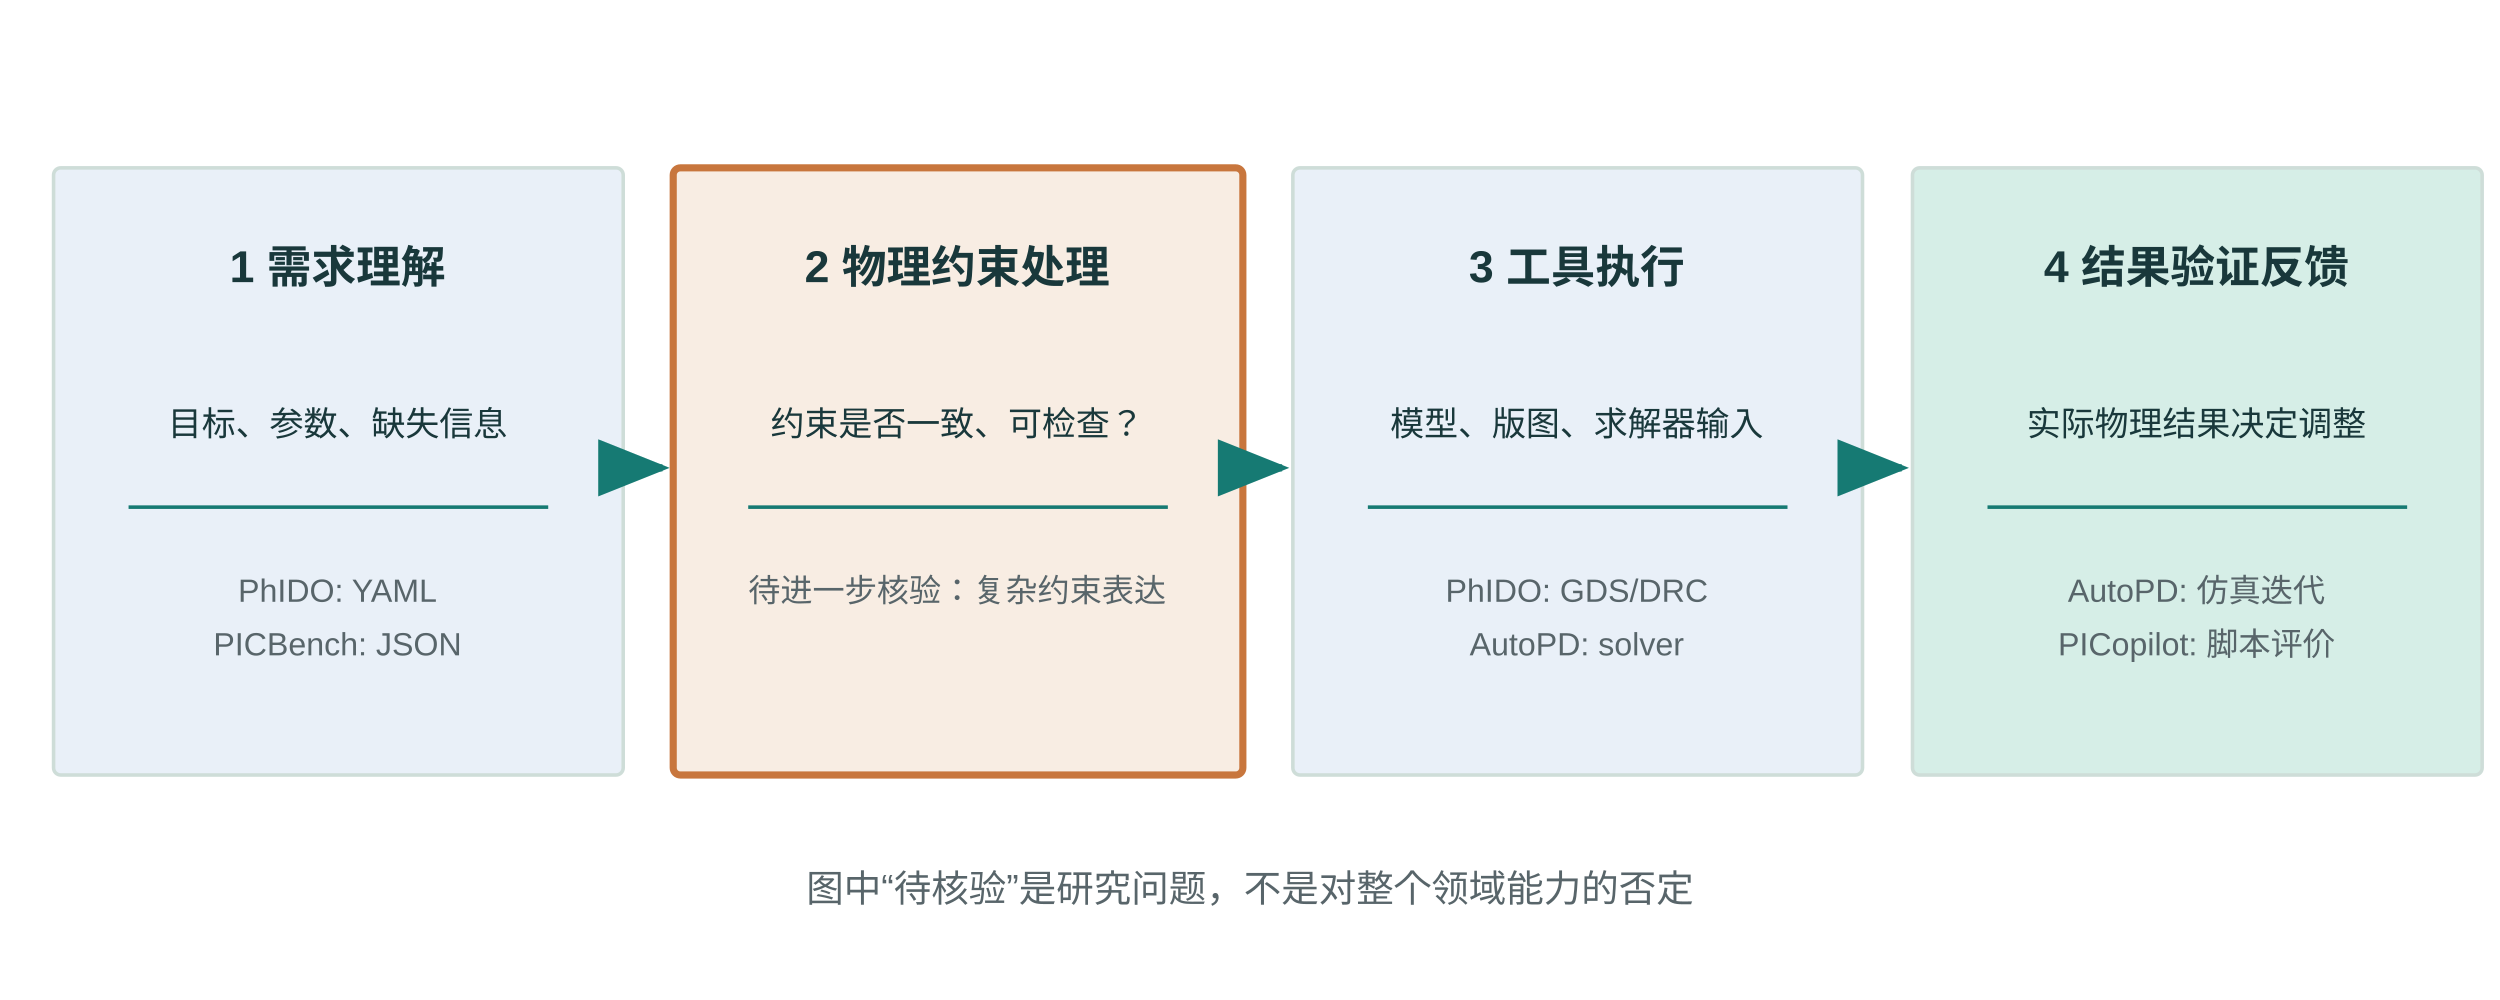
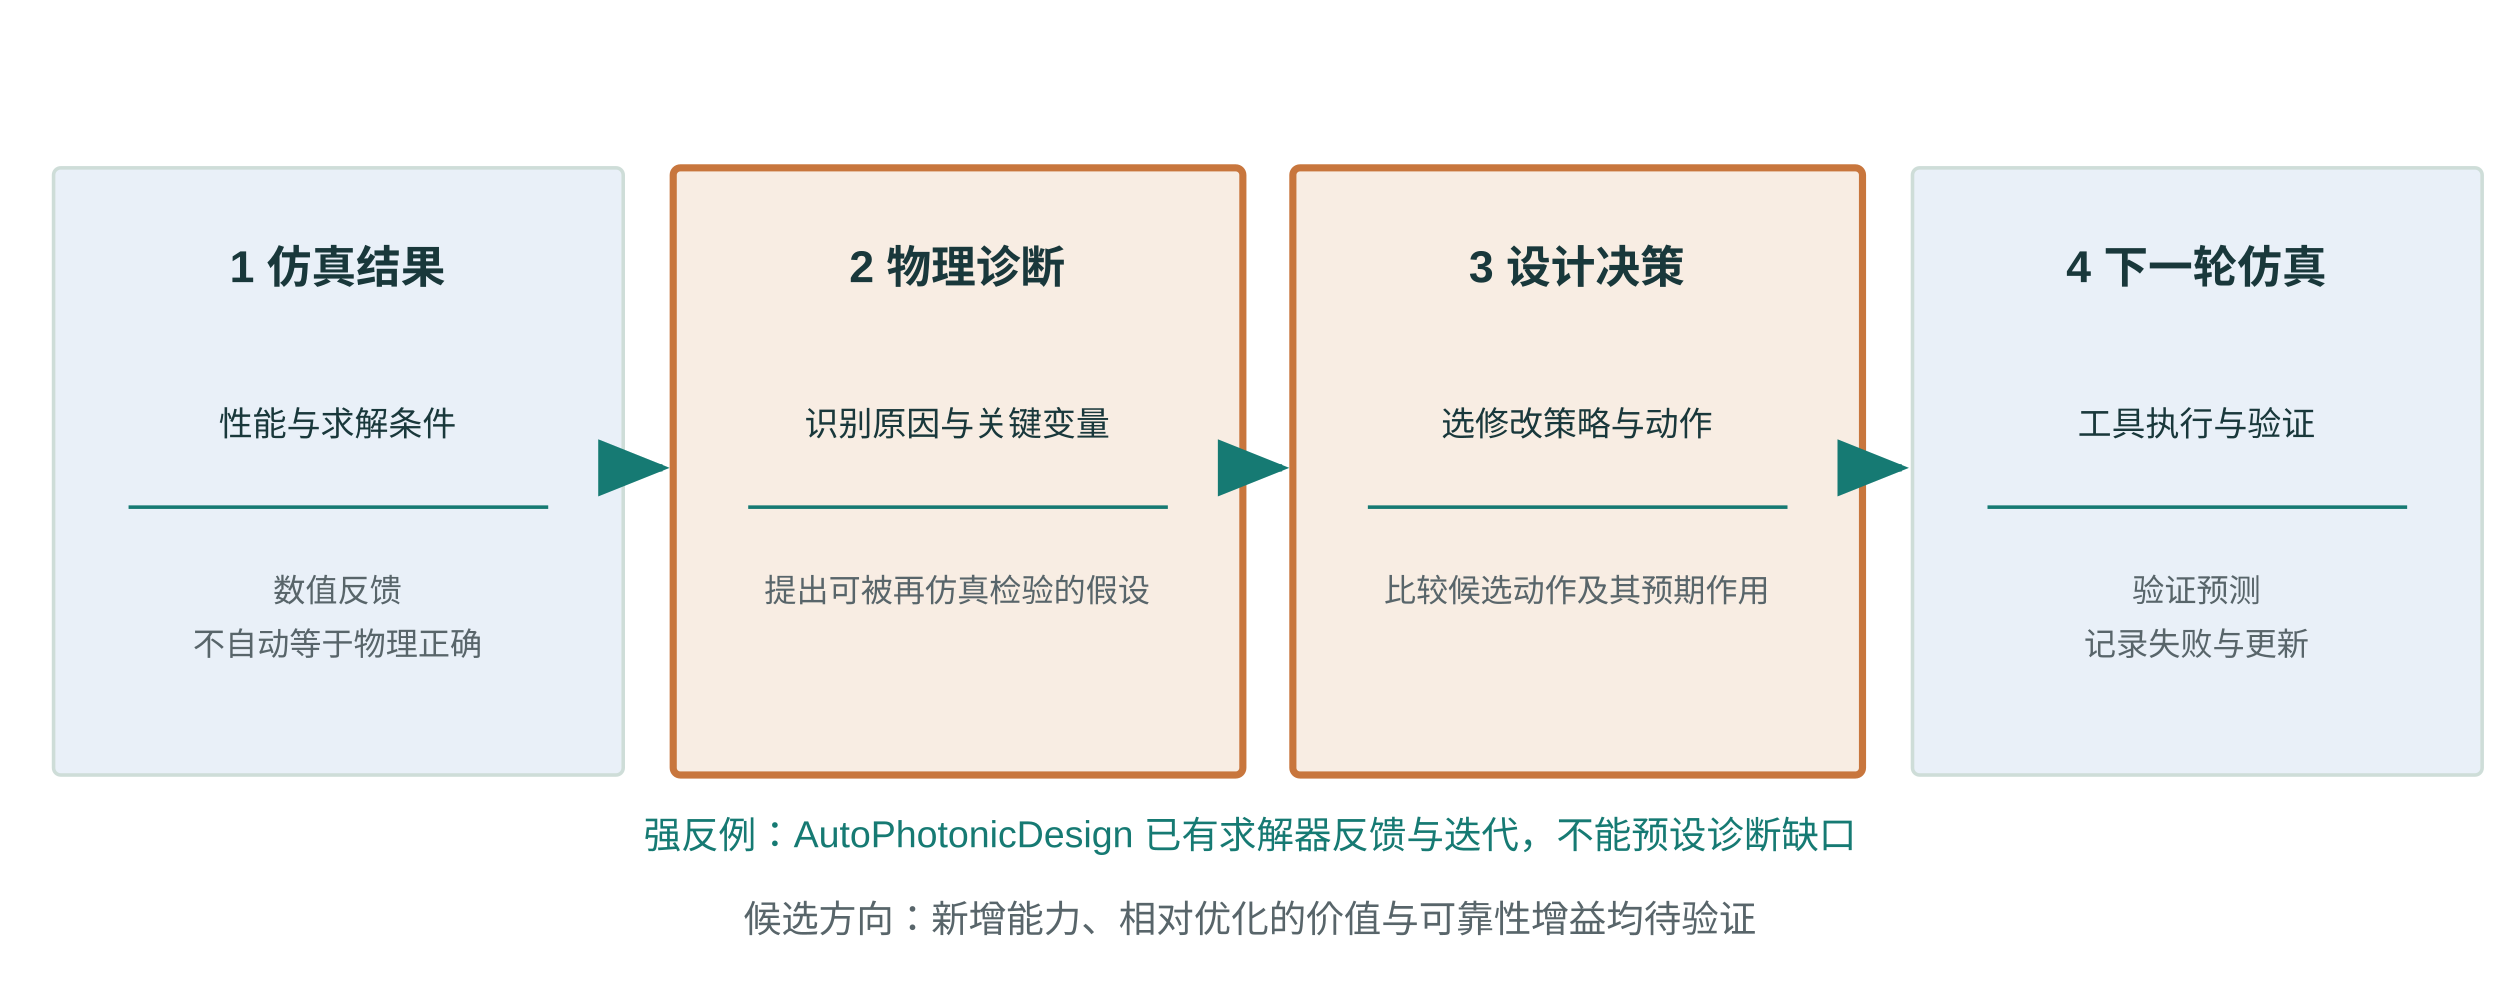
<svg xmlns="http://www.w3.org/2000/svg" width="1400" height="560" viewBox="0 0 1400 560">
  <defs>
    <marker id="arr" markerWidth="10" markerHeight="8" refX="9" refY="4" orient="auto">
      <path d="M0,0 L10,4 L0,8 Z" fill="#167a73" />
    </marker>
    <marker id="back" markerWidth="10" markerHeight="8" refX="9" refY="4" orient="auto">
      <path d="M0,0 L10,4 L0,8 Z" fill="#c8763d" />
    </marker>
  </defs>
  <rect width="1400" height="560" fill="#ffffff" />
  <rect x="30" y="94" width="319" height="340" rx="4" fill="#e9f0f8" stroke="#ceddd8" stroke-width="2" />
-   <text x="189" y="158" fill="#19383b" text-anchor="middle" font-size="25" font-weight="bold" font-family="Microsoft YaHei,Arial,sans-serif">1 需求理解</text>
-   <text x="189" y="244" fill="#19383b" text-anchor="middle" font-size="19" font-weight="normal" font-family="Microsoft YaHei,Arial,sans-serif">目标、参数、缺失信息</text>
+   <text x="189" y="158" fill="#19383b" text-anchor="middle" font-size="25" font-weight="bold" font-family="Microsoft YaHei,Arial,sans-serif">1 仿真结果</text>
+   <text x="189" y="244" fill="#19383b" text-anchor="middle" font-size="19" font-weight="normal" font-family="Microsoft YaHei,Arial,sans-serif">性能与求解条件</text>
  <line x1="72" y1="284" x2="307" y2="284" stroke="#167a73" stroke-width="2" />
-   <text x="189" y="337" fill="#58656a" text-anchor="middle" font-size="18" font-weight="normal" font-family="Microsoft YaHei,Arial,sans-serif">PhIDO: YAML</text>
-   <text x="189" y="367" fill="#58656a" text-anchor="middle" font-size="18" font-weight="normal" font-family="Microsoft YaHei,Arial,sans-serif">PICBench: JSON</text>
+   <text x="189" y="337" fill="#58656a" text-anchor="middle" font-size="18" font-weight="normal" font-family="Microsoft YaHei,Arial,sans-serif">数值反馈</text>
+   <text x="189" y="367" fill="#58656a" text-anchor="middle" font-size="18" font-weight="normal" font-family="Microsoft YaHei,Arial,sans-serif">不自动等于物理正确</text>
  <line x1="354" y1="262" x2="371" y2="262" stroke="#167a73" stroke-width="4" marker-end="url(#arr)" />
  <rect x="377" y="94" width="319" height="340" rx="4" fill="#f8ede3" stroke="#c8763d" stroke-width="4" />
-   <text x="536" y="158" fill="#19383b" text-anchor="middle" font-size="25" font-weight="bold" font-family="Microsoft YaHei,Arial,sans-serif">2 物理约束处理</text>
-   <text x="536" y="244" fill="#19383b" text-anchor="middle" font-size="19" font-weight="normal" font-family="Microsoft YaHei,Arial,sans-serif">约束是否一致、可检查？</text>
+   <text x="536" y="158" fill="#19383b" text-anchor="middle" font-size="25" font-weight="bold" font-family="Microsoft YaHei,Arial,sans-serif">2 物理诊断</text>
+   <text x="536" y="244" fill="#19383b" text-anchor="middle" font-size="19" font-weight="normal" font-family="Microsoft YaHei,Arial,sans-serif">识别原因与关键变量</text>
  <line x1="419" y1="284" x2="654" y2="284" stroke="#167a73" stroke-width="2" />
-   <text x="536" y="337" fill="#58656a" text-anchor="middle" font-size="18" font-weight="normal" font-family="Microsoft YaHei,Arial,sans-serif">待进一步核验：复杂约束表达</text>
+   <text x="536" y="337" fill="#58656a" text-anchor="middle" font-size="18" font-weight="normal" font-family="Microsoft YaHei,Arial,sans-serif">提出可被再仿真检验的假设</text>
  <line x1="701" y1="262" x2="718" y2="262" stroke="#167a73" stroke-width="4" marker-end="url(#arr)" />
-   <rect x="724" y="94" width="319" height="340" rx="4" fill="#e9f0f8" stroke="#ceddd8" stroke-width="2" />
-   <text x="883" y="158" fill="#19383b" text-anchor="middle" font-size="25" font-weight="bold" font-family="Microsoft YaHei,Arial,sans-serif">3 工具执行</text>
-   <text x="883" y="244" fill="#19383b" text-anchor="middle" font-size="19" font-weight="normal" font-family="Microsoft YaHei,Arial,sans-serif">模型、版图、求解器输入</text>
+   <rect x="724" y="94" width="319" height="340" rx="4" fill="#f8ede3" stroke="#c8763d" stroke-width="4" />
+   <text x="883" y="158" fill="#19383b" text-anchor="middle" font-size="25" font-weight="bold" font-family="Microsoft YaHei,Arial,sans-serif">3 设计决策</text>
+   <text x="883" y="244" fill="#19383b" text-anchor="middle" font-size="19" font-weight="normal" font-family="Microsoft YaHei,Arial,sans-serif">选修改策略与动作</text>
  <line x1="766" y1="284" x2="1001" y2="284" stroke="#167a73" stroke-width="2" />
-   <text x="883" y="337" fill="#58656a" text-anchor="middle" font-size="18" font-weight="normal" font-family="Microsoft YaHei,Arial,sans-serif">PhIDO: GDS/DRC</text>
-   <text x="883" y="367" fill="#58656a" text-anchor="middle" font-size="18" font-weight="normal" font-family="Microsoft YaHei,Arial,sans-serif">AutoPD: solver</text>
+   <text x="883" y="337" fill="#58656a" text-anchor="middle" font-size="18" font-weight="normal" font-family="Microsoft YaHei,Arial,sans-serif">比较候选动作及其预期作用</text>
  <line x1="1048" y1="262" x2="1065" y2="262" stroke="#167a73" stroke-width="4" marker-end="url(#arr)" />
-   <rect x="1071" y="94" width="319" height="340" rx="4" fill="#d6eee7" stroke="#ceddd8" stroke-width="2" />
-   <text x="1230" y="158" fill="#19383b" text-anchor="middle" font-size="25" font-weight="bold" font-family="Microsoft YaHei,Arial,sans-serif">4 结果验证反馈</text>
-   <text x="1230" y="244" fill="#19383b" text-anchor="middle" font-size="19" font-weight="normal" font-family="Microsoft YaHei,Arial,sans-serif">实际物理结果决定调整</text>
+   <rect x="1071" y="94" width="319" height="340" rx="4" fill="#e9f0f8" stroke="#ceddd8" stroke-width="2" />
+   <text x="1230" y="158" fill="#19383b" text-anchor="middle" font-size="25" font-weight="bold" font-family="Microsoft YaHei,Arial,sans-serif">4 下一轮仿真</text>
+   <text x="1230" y="244" fill="#19383b" text-anchor="middle" font-size="19" font-weight="normal" font-family="Microsoft YaHei,Arial,sans-serif">工具执行与验证</text>
  <line x1="1113" y1="284" x2="1348" y2="284" stroke="#167a73" stroke-width="2" />
-   <text x="1230" y="337" fill="#58656a" text-anchor="middle" font-size="18" font-weight="normal" font-family="Microsoft YaHei,Arial,sans-serif">AutoPD: 仿真迭代</text>
-   <text x="1230" y="367" fill="#58656a" text-anchor="middle" font-size="18" font-weight="normal" font-family="Microsoft YaHei,Arial,sans-serif">PICopilot: 脚本评价</text>
-   <text x="700" y="505" fill="#58656a" text-anchor="middle" font-size="21" font-weight="normal" font-family="Microsoft YaHei,Arial,sans-serif">图中“待核验”是研究问题，不是对整个领域能力的否定</text>
+   <text x="1230" y="337" fill="#58656a" text-anchor="middle" font-size="18" font-weight="normal" font-family="Microsoft YaHei,Arial,sans-serif">验证预测</text>
+   <text x="1230" y="367" fill="#58656a" text-anchor="middle" font-size="18" font-weight="normal" font-family="Microsoft YaHei,Arial,sans-serif">记录失败与更新</text>
+   <text x="700" y="475" fill="#167a73" text-anchor="middle" font-size="21" font-weight="normal" font-family="Microsoft YaHei,Arial,sans-serif">强反例：AutoPhotonicDesign 已有求解器反馈与迭代，不能预设诊断缺口</text>
+   <text x="700" y="522" fill="#58656a" text-anchor="middle" font-size="21" font-weight="normal" font-family="Microsoft YaHei,Arial,sans-serif">候选方向：新增能力、相对优化的价值与可靠性增益均待验证</text>
</svg>
